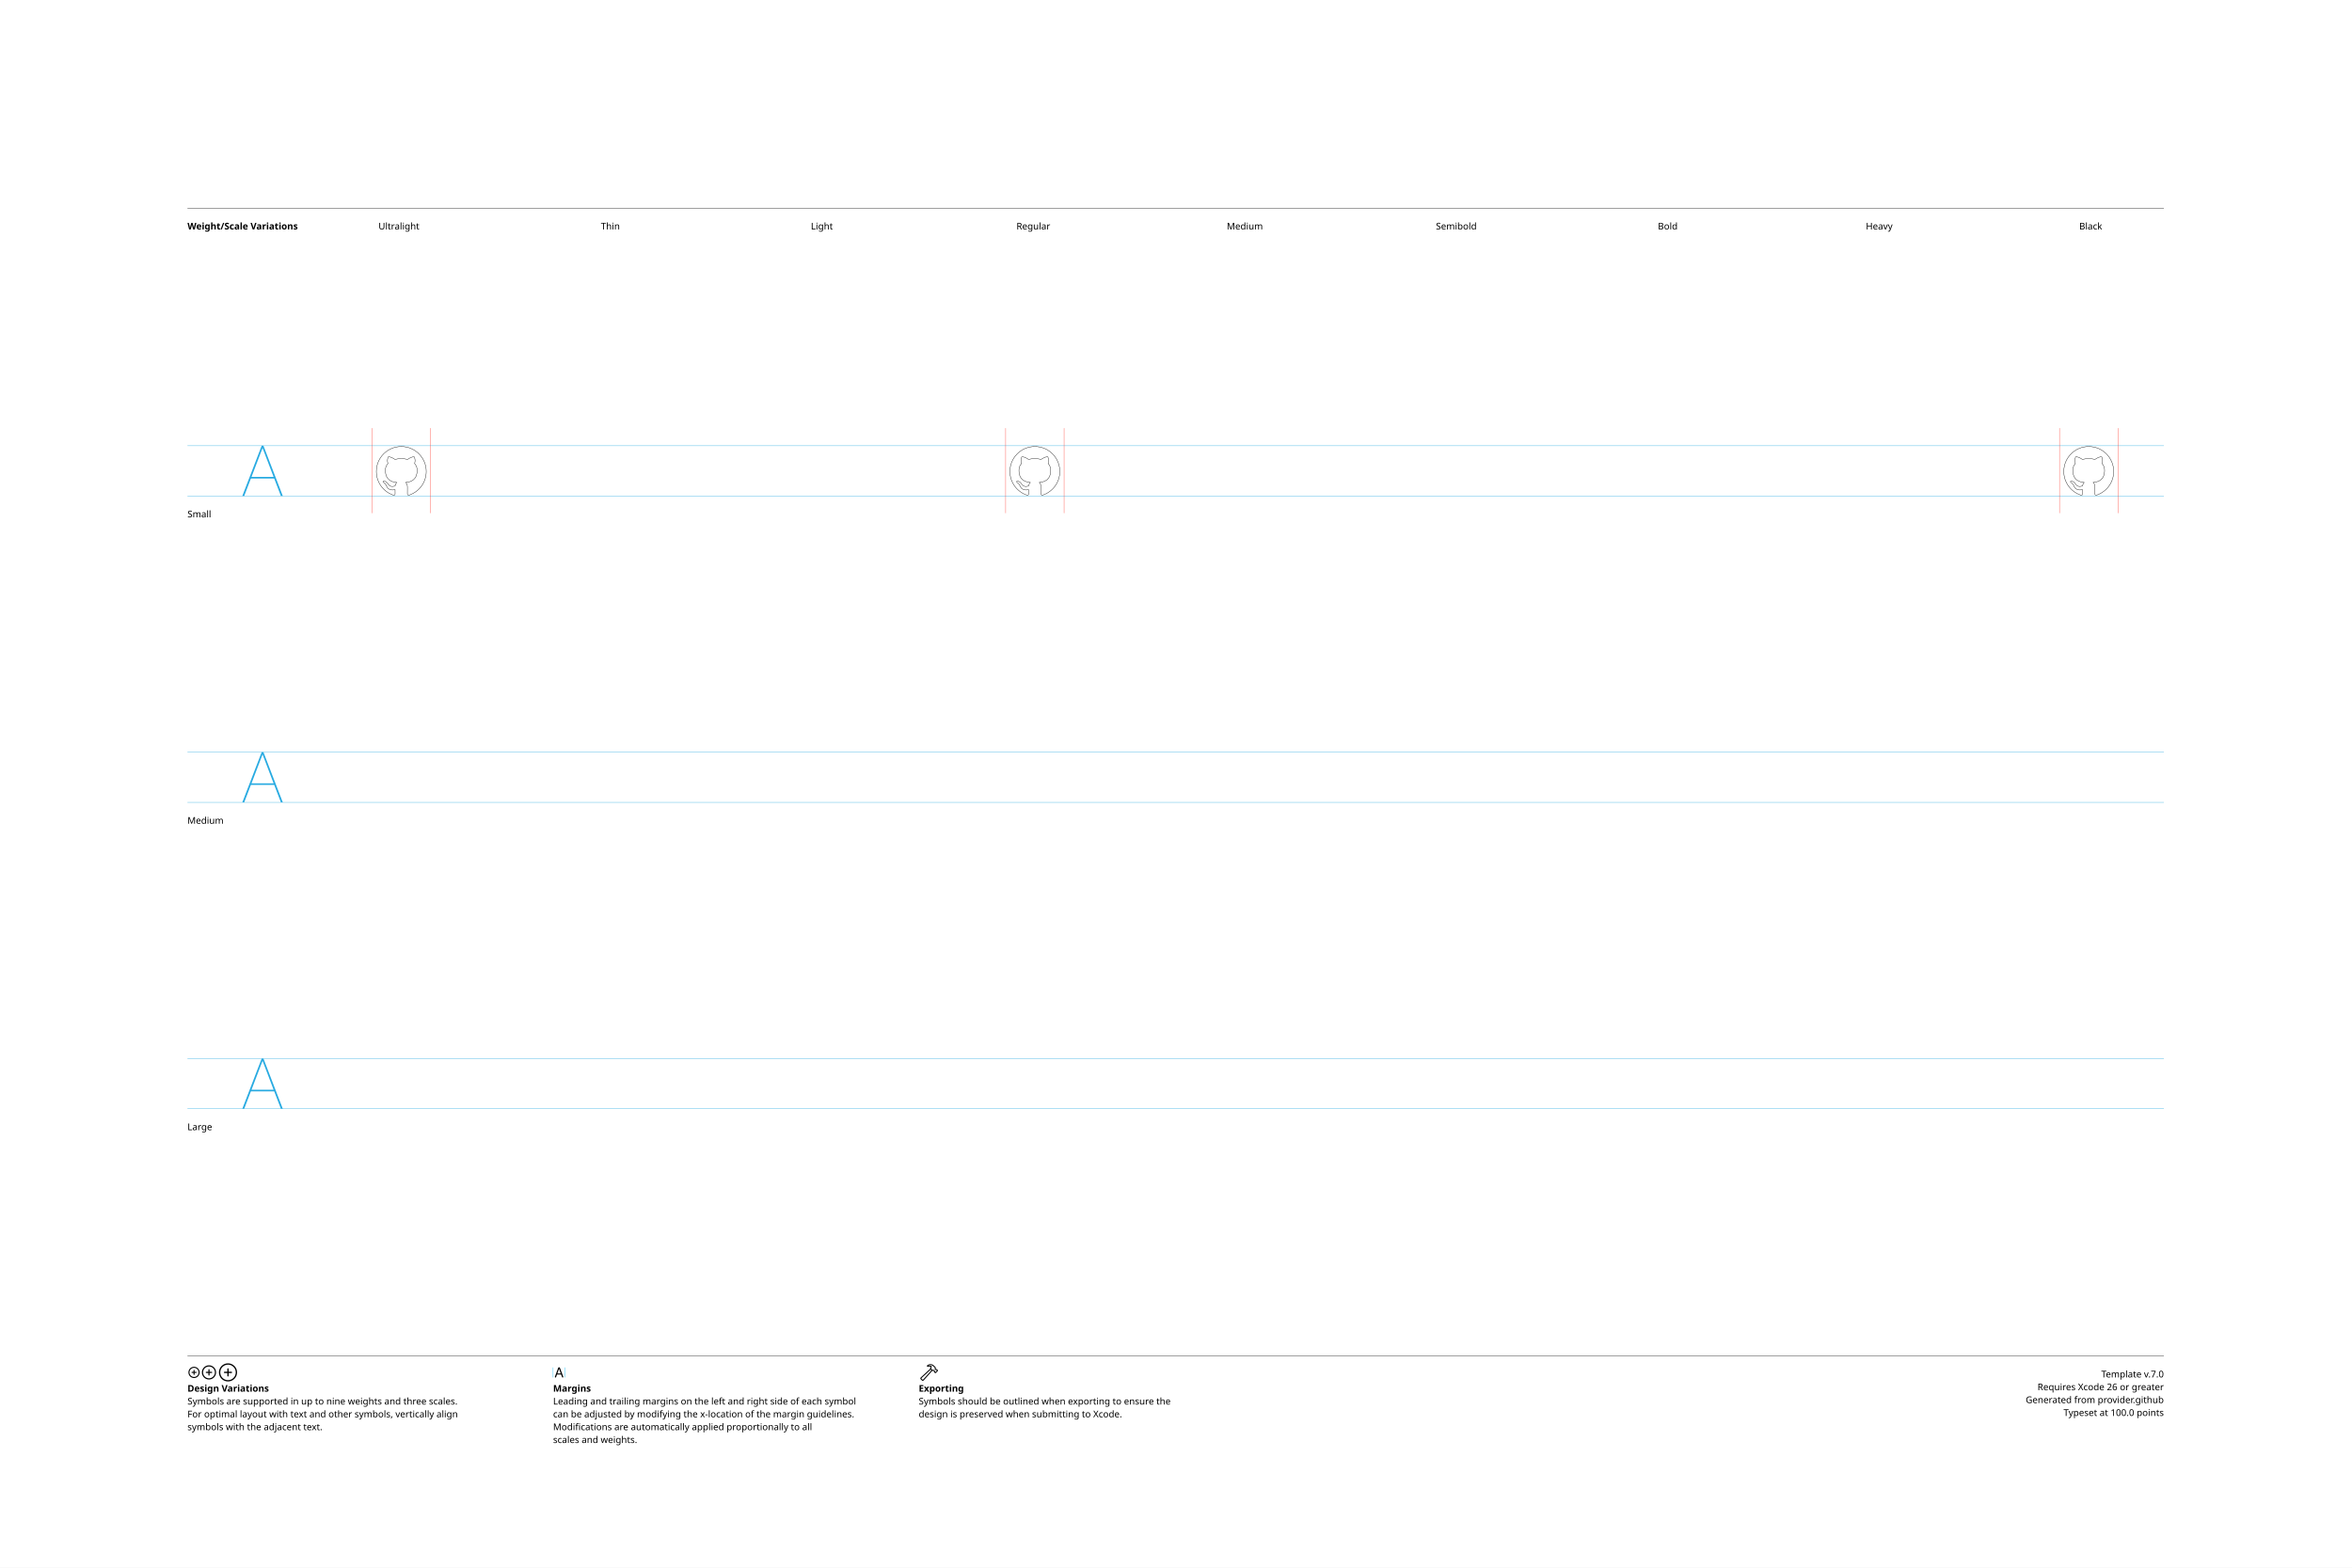
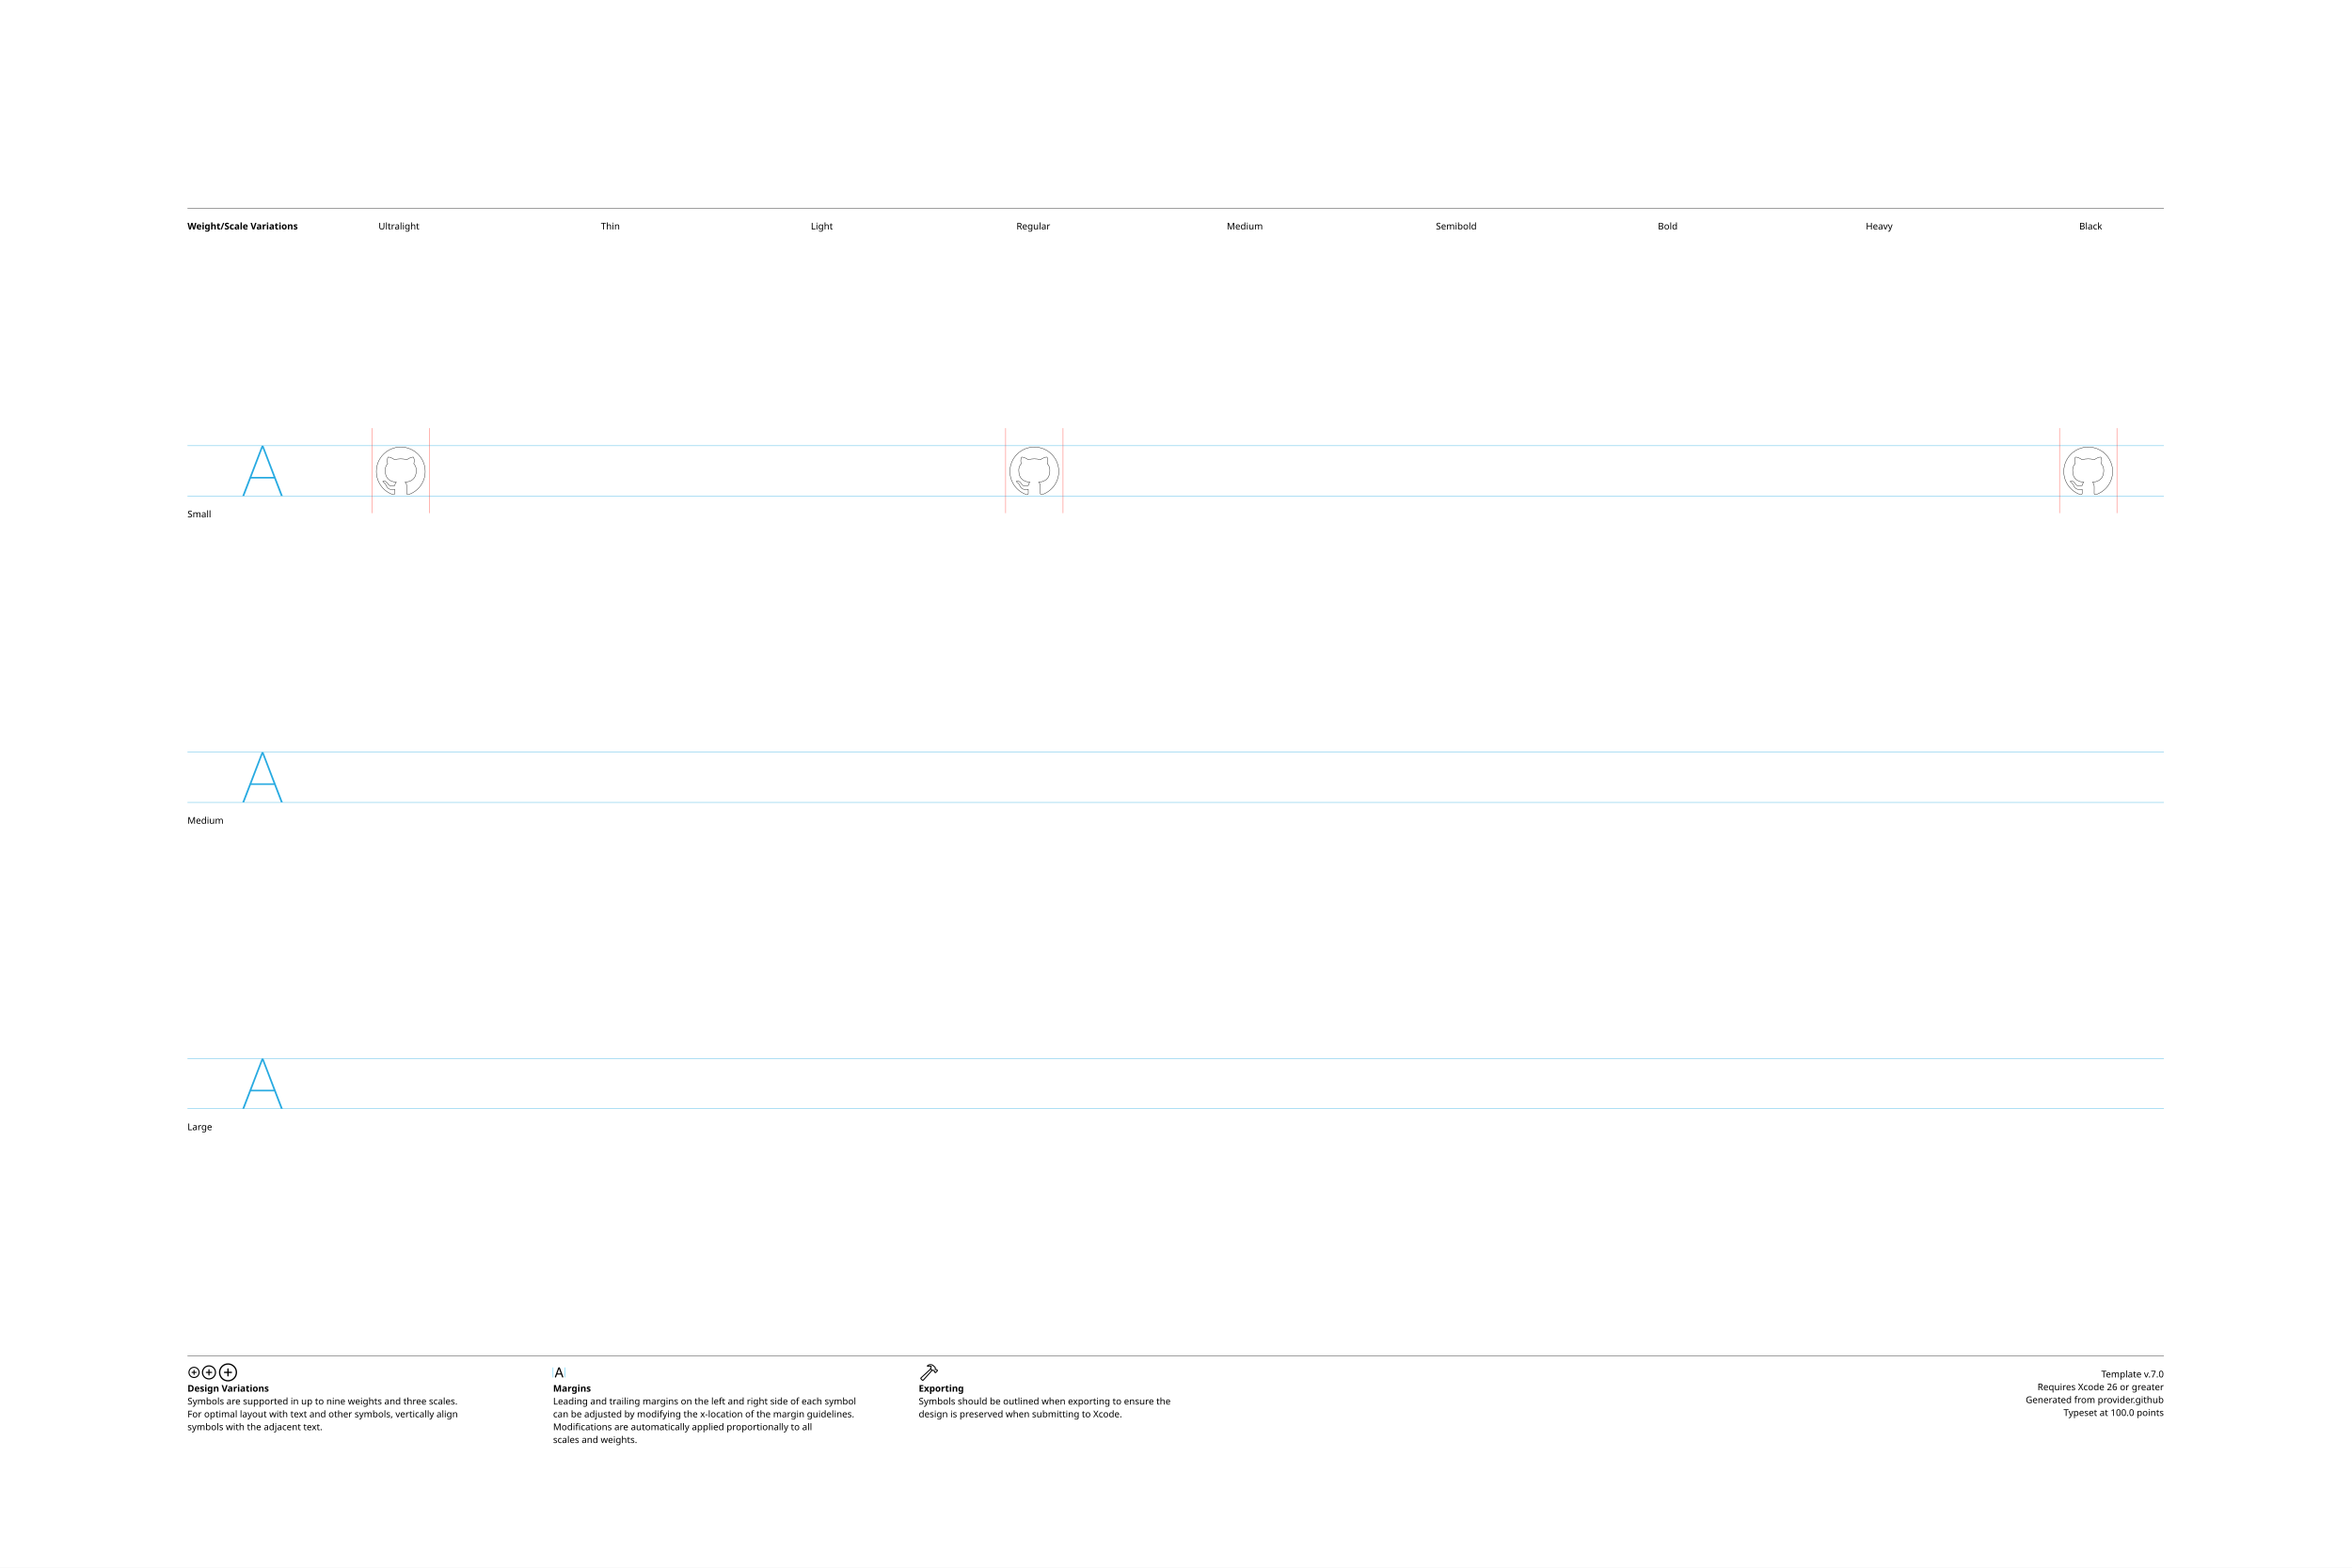
<svg xmlns="http://www.w3.org/2000/svg" version="1.1" viewBox="0 0 3300 2200">
  <style>.defaults {-sfsymbols-variable-value-mode:color;-sfsymbols-draw-reverses-motion-groups:false}

.monochrome-0 {-sfsymbols-motion-group:0}

.multicolor-0:tintColor {-sfsymbols-motion-group:0}

.hierarchical-0:primary {-sfsymbols-motion-group:0}

.SFSymbolsPreviewWireframe {fill:none;opacity:1.0;stroke:black;stroke-width:0.5}
</style>
  <g id="Notes">
    <rect height="2200" id="artboard" style="fill:white;opacity:1" width="3300" x="0" y="0" />
    <line style="fill:none;stroke:black;opacity:1;stroke-width:0.5;" x1="263" x2="3036" y1="292" y2="292" />
    <text style="stroke:none;fill:black;font-family:sans-serif;font-size:13;font-weight:bold;" transform="matrix(1 0 0 1 263 322)">Weight/Scale Variations</text>
    <text style="stroke:none;fill:black;font-family:sans-serif;font-size:13;text-anchor:middle;" transform="matrix(1 0 0 1 559.711 322)">Ultralight</text>
    <text style="stroke:none;fill:black;font-family:sans-serif;font-size:13;text-anchor:middle;" transform="matrix(1 0 0 1 856.422 322)">Thin</text>
    <text style="stroke:none;fill:black;font-family:sans-serif;font-size:13;text-anchor:middle;" transform="matrix(1 0 0 1 1153.13 322)">Light</text>
    <text style="stroke:none;fill:black;font-family:sans-serif;font-size:13;text-anchor:middle;" transform="matrix(1 0 0 1 1449.84 322)">Regular</text>
    <text style="stroke:none;fill:black;font-family:sans-serif;font-size:13;text-anchor:middle;" transform="matrix(1 0 0 1 1746.56 322)">Medium</text>
    <text style="stroke:none;fill:black;font-family:sans-serif;font-size:13;text-anchor:middle;" transform="matrix(1 0 0 1 2043.27 322)">Semibold</text>
    <text style="stroke:none;fill:black;font-family:sans-serif;font-size:13;text-anchor:middle;" transform="matrix(1 0 0 1 2339.98 322)">Bold</text>
    <text style="stroke:none;fill:black;font-family:sans-serif;font-size:13;text-anchor:middle;" transform="matrix(1 0 0 1 2636.69 322)">Heavy</text>
    <text style="stroke:none;fill:black;font-family:sans-serif;font-size:13;text-anchor:middle;" transform="matrix(1 0 0 1 2933.4 322)">Black</text>
    <line style="fill:none;stroke:black;opacity:1;stroke-width:0.5;" x1="263" x2="3036" y1="1903" y2="1903" />
    <g transform="matrix(0.2 0 0 0.2 263 1933)">
      <path d="m46.24 4.15c21.777 0 39.453-17.627 39.453-39.404s-17.676-39.404-39.453-39.404c-21.729 0-39.404 17.627-39.404 39.404s17.676 39.404 39.404 39.404Zm0-7.422c-17.676 0-31.934-14.307-31.934-31.982s14.258-31.982 31.934-31.982 31.982 14.307 31.982 31.982-14.307 31.982-31.982 31.982Zm3.613-17.773v-28.467c0-2.246-1.465-3.76-3.711-3.76-2.148 0-3.613 1.514-3.613 3.76v28.467c0 2.197 1.465 3.711 3.613 3.711 2.246 0 3.711-1.514 3.711-3.711Zm-17.822-10.596h28.418c2.197 0 3.711-1.465 3.711-3.613 0-2.197-1.514-3.711-3.711-3.711h-28.418c-2.246 0-3.76 1.514-3.76 3.711 0 2.148 1.514 3.613 3.76 3.613Z" />
    </g>
    <g transform="matrix(0.2 0 0 0.2 281.506 1933)">
      <path d="m58.545 14.551c27.49 0 49.805-22.314 49.805-49.805s-22.314-49.805-49.805-49.805-49.805 22.314-49.805 49.805 22.314 49.805 49.805 49.805Zm0-8.301c-22.949 0-41.504-18.555-41.504-41.504s18.555-41.504 41.504-41.504 41.504 18.555 41.504 41.504-18.555 41.504-41.504 41.504Zm4.053-23.096v-36.914c0-2.49-1.709-4.199-4.15-4.199-2.393 0-4.053 1.709-4.053 4.199v36.914c0 2.441 1.66 4.15 4.053 4.15 2.441 0 4.15-1.66 4.15-4.15Zm-22.559-14.404h36.963c2.441 0 4.15-1.611 4.15-4.004 0-2.441-1.709-4.15-4.15-4.15h-36.963c-2.49 0-4.15 1.709-4.15 4.15 0 2.393 1.66 4.004 4.15 4.004Z" />
    </g>
    <g transform="matrix(0.2 0 0 0.2 304.924 1933)">
      <path d="m74.853 28.32c35.107 0 63.623-28.467 63.623-63.574s-28.516-63.623-63.623-63.623-63.574 28.516-63.574 63.623 28.467 63.574 63.574 63.574Zm0-9.082c-30.127 0-54.492-24.365-54.492-54.492s24.365-54.492 54.492-54.492 54.492 24.365 54.492 54.492-24.365 54.492-54.492 54.492Zm4.443-30.322v-48.486c0-2.734-1.855-4.639-4.541-4.639-2.588 0-4.443 1.904-4.443 4.639v48.486c0 2.686 1.855 4.59 4.443 4.59 2.686 0 4.541-1.855 4.541-4.59Zm-28.711-19.775h48.486c2.686 0 4.59-1.807 4.59-4.395 0-2.734-1.855-4.59-4.59-4.59h-48.486c-2.734 0-4.59 1.855-4.59 4.59 0 2.588 1.855 4.395 4.59 4.395Z" />
    </g>
    <text style="stroke:none;fill:black;font-family:sans-serif;font-size:13;font-weight:bold;" transform="matrix(1 0 0 1 263 1953)">Design Variations</text>
    <text style="stroke:none;fill:black;font-family:sans-serif;font-size:13;" transform="matrix(1 0 0 1 263 1971)">Symbols are supported in up to nine weights and three scales.</text>
    <text style="stroke:none;fill:black;font-family:sans-serif;font-size:13;" transform="matrix(1 0 0 1 263 1989)">For optimal layout with text and other symbols, vertically align</text>
    <text style="stroke:none;fill:black;font-family:sans-serif;font-size:13;" transform="matrix(1 0 0 1 263 2007)">symbols with the adjacent text.</text>
    <line style="fill:none;stroke:#00AEEF;stroke-width:0.5;opacity:1.0;" x1="776" x2="776" y1="1919" y2="1933" />
    <g transform="matrix(0.2 0 0 0.2 776 1933)">
      <path d="m16.553 0.781c2.588 0 3.857-0.977 4.785-3.711l20.557-57.52h0.244l20.605 57.52c0.928 2.734 2.197 3.711 4.736 3.711 2.588 0 4.248-1.562 4.248-4.004 0-0.83-0.146-1.611-0.537-2.637l-22.9-60.986c-1.123-2.979-3.125-4.492-6.25-4.492-3.027 0-5.078 1.465-6.152 4.443l-22.9 61.084c-0.391 1.025-0.537 1.807-0.537 2.637 0 2.441 1.562 3.955 4.102 3.955Zm10.205-20.947h30.664c2.002 0 3.662-1.66 3.662-3.662 0-2.051-1.66-3.662-3.662-3.662h-30.664c-2.002 0-3.662 1.611-3.662 3.662 0 2.002 1.66 3.662 3.662 3.662Z" />
    </g>
    <line style="fill:none;stroke:#00AEEF;stroke-width:0.5;opacity:1.0;" x1="792.836" x2="792.836" y1="1919" y2="1933" />
    <text style="stroke:none;fill:black;font-family:sans-serif;font-size:13;font-weight:bold;" transform="matrix(1 0 0 1 776 1953)">Margins</text>
    <text style="stroke:none;fill:black;font-family:sans-serif;font-size:13;" transform="matrix(1 0 0 1 776 1971)">Leading and trailing margins on the left and right side of each symbol</text>
    <text style="stroke:none;fill:black;font-family:sans-serif;font-size:13;" transform="matrix(1 0 0 1 776 1989)">can be adjusted by modifying the x-location of the margin guidelines.</text>
    <text style="stroke:none;fill:black;font-family:sans-serif;font-size:13;" transform="matrix(1 0 0 1 776 2007)">Modifications are automatically applied proportionally to all</text>
    <text style="stroke:none;fill:black;font-family:sans-serif;font-size:13;" transform="matrix(1 0 0 1 776 2025)">scales and weights.</text>
    <g transform="matrix(0.2 0 0 0.2 1289 1933)">
      <path d="m14.209 13.135 7.861 7.861c4.297 4.395 9.326 4.102 13.867-1.025l60.693-68.213-4.883-4.883-60.254 67.676c-1.807 1.953-3.467 2.441-5.811 0.098l-5.176-5.127c-2.295-2.295-1.807-3.955 0.195-5.811l67.481-62.158-4.883-4.834-68.066 62.598c-4.98 4.59-5.322 9.473-1.025 13.818Zm44.873-97.461c-2.051 2.002-2.246 4.883-1.074 6.787 1.123 1.807 3.467 3.027 6.592 2.246 5.859-1.66 12.598-2.393 18.896 0.928l-2.686 7.129c-1.611 4.004-0.732 6.885 1.709 9.424l10.254 10.303c2.344 2.393 4.541 2.441 7.08 1.953l4.443-0.732 2.588 2.539-0.195 2.246c-0.098 2.295 0.537 4.297 2.783 6.494l3.369 3.32c2.295 2.295 5.518 2.49 7.812 0.195l12.988-13.037c2.295-2.344 2.148-5.371-0.195-7.666l-3.418-3.418c-2.197-2.197-4.053-3.027-6.348-2.881l-2.344 0.244-2.441-2.441 1.025-4.688c0.635-2.734-0.244-4.98-2.881-7.617l-11.279-11.182c-12.94-12.842-35.596-11.035-46.68-0.146Zm7.08 2.051c8.789-6.396 25.977-5.664 33.691 1.953l12.305 12.207c1.025 1.025 1.221 1.807 0.928 3.32l-1.465 6.641 6.738 6.689 4.395-0.244c1.123-0.049 1.514 0.049 2.344 0.879l2.539 2.49-10.84 10.84-2.49-2.49c-0.83-0.879-0.977-1.221-0.928-2.393l0.293-4.346-6.689-6.738-6.836 1.172c-1.416 0.293-2.051 0.195-3.174-0.879l-8.936-8.887c-1.074-1.025-1.172-1.709-0.488-3.369l4.59-11.475c-6.104-6.348-17.041-7.52-25.586-4.59-0.684 0.244-0.928-0.391-0.391-0.781Z" />
    </g>
    <text style="stroke:none;fill:black;font-family:sans-serif;font-size:13;font-weight:bold;" transform="matrix(1 0 0 1 1289 1953)">Exporting</text>
    <text style="stroke:none;fill:black;font-family:sans-serif;font-size:13;" transform="matrix(1 0 0 1 1289 1971)">Symbols should be outlined when exporting to ensure the</text>
    <text style="stroke:none;fill:black;font-family:sans-serif;font-size:13;" transform="matrix(1 0 0 1 1289 1989)">design is preserved when submitting to Xcode.</text>
    <text id="template-version" style="stroke:none;fill:black;font-family:sans-serif;font-size:13;text-anchor:end;" transform="matrix(1 0 0 1 3036 1933)">Template v.7.0</text>
    <text style="stroke:none;fill:black;font-family:sans-serif;font-size:13;text-anchor:end;" transform="matrix(1 0 0 1 3036 1951)">Requires Xcode 26 or greater</text>
    <text id="descriptive-name" style="stroke:none;fill:black;font-family:sans-serif;font-size:13;text-anchor:end;" transform="matrix(1 0 0 1 3036 1969)">Generated from provider.github</text>
    <text style="stroke:none;fill:black;font-family:sans-serif;font-size:13;text-anchor:end;" transform="matrix(1 0 0 1 3036 1987)">Typeset at 100.0 points</text>
    <text style="stroke:none;fill:black;font-family:sans-serif;font-size:13;" transform="matrix(1 0 0 1 263 726)">Small</text>
    <text style="stroke:none;fill:black;font-family:sans-serif;font-size:13;" transform="matrix(1 0 0 1 263 1156)">Medium</text>
    <text style="stroke:none;fill:black;font-family:sans-serif;font-size:13;" transform="matrix(1 0 0 1 263 1586)">Large</text>
  </g>
  <g id="Guides">
    <g id="H-reference" style="fill:#27AAE1;stroke:none;" transform="matrix(1 0 0 1 339 696)">
      <path d="M0.994 0L3.638 0L29.328-67.132L30.03-67.132L30.03-70.459L28.123-70.459ZM11.688-24.48L46.981-24.48L46.231-26.729L12.438-26.729ZM55.12 0L57.764 0L30.638-70.459L29.433-70.459L29.433-67.132Z" />
    </g>
    <line id="Baseline-S" style="fill:none;stroke:#27AAE1;opacity:1;stroke-width:0.5;" x1="263" x2="3036" y1="696" y2="696" />
    <line id="Capline-S" style="fill:none;stroke:#27AAE1;opacity:1;stroke-width:0.5;" x1="263" x2="3036" y1="625.541" y2="625.541" />
    <g id="H-reference" style="fill:#27AAE1;stroke:none;" transform="matrix(1 0 0 1 339 1126)">
      <path d="M0.994 0L3.638 0L29.328-67.132L30.03-67.132L30.03-70.459L28.123-70.459ZM11.688-24.48L46.981-24.48L46.231-26.729L12.438-26.729ZM55.12 0L57.764 0L30.638-70.459L29.433-70.459L29.433-67.132Z" />
    </g>
    <line id="Baseline-M" style="fill:none;stroke:#27AAE1;opacity:1;stroke-width:0.5;" x1="263" x2="3036" y1="1126" y2="1126" />
    <line id="Capline-M" style="fill:none;stroke:#27AAE1;opacity:1;stroke-width:0.5;" x1="263" x2="3036" y1="1055.54" y2="1055.54" />
    <g id="H-reference" style="fill:#27AAE1;stroke:none;" transform="matrix(1 0 0 1 339 1556)">
      <path d="M0.994 0L3.638 0L29.328-67.132L30.03-67.132L30.03-70.459L28.123-70.459ZM11.688-24.48L46.981-24.48L46.231-26.729L12.438-26.729ZM55.12 0L57.764 0L30.638-70.459L29.433-70.459L29.433-67.132Z" />
    </g>
    <line id="Baseline-L" style="fill:none;stroke:#27AAE1;opacity:1;stroke-width:0.5;" x1="263" x2="3036" y1="1556" y2="1556" />
    <line id="Capline-L" style="fill:none;stroke:#27AAE1;opacity:1;stroke-width:0.5;" x1="263" x2="3036" y1="1485.54" y2="1485.54" />
    <line id="left-margin-Ultralight-S" style="fill:none;stroke:#FF3B30;stroke-width:0.5;opacity:1.0;" x1="522.047" x2="522.047" y1="600.785" y2="720.121" />
-     <line id="right-margin-Ultralight-S" style="fill:none;stroke:#FF3B30;stroke-width:0.5;opacity:1.0;" x1="604.047" x2="604.047" y1="600.785" y2="720.121" />
+     <line id="right-margin-Ultralight-S" style="fill:none;stroke:#FF3B30;stroke-width:0.5;opacity:1.0;" x1="602.577" x2="602.577" y1="600.785" y2="720.121" />
    <line id="left-margin-Regular-S" style="fill:none;stroke:#FF3B30;stroke-width:0.5;opacity:1.0;" x1="1410.980" x2="1410.980" y1="600.785" y2="720.121" />
-     <line id="right-margin-Regular-S" style="fill:none;stroke:#FF3B30;stroke-width:0.5;opacity:1.0;" x1="1492.980" x2="1492.980" y1="600.785" y2="720.121" />
+     <line id="right-margin-Regular-S" style="fill:none;stroke:#FF3B30;stroke-width:0.5;opacity:1.0;" x1="1491.510" x2="1491.510" y1="600.785" y2="720.121" />
    <line id="left-margin-Black-S" style="fill:none;stroke:#FF3B30;stroke-width:0.5;opacity:1.0;" x1="2889.630" x2="2889.630" y1="600.785" y2="720.121" />
-     <line id="right-margin-Black-S" style="fill:none;stroke:#FF3B30;stroke-width:0.5;opacity:1.0;" x1="2971.630" x2="2971.630" y1="600.785" y2="720.121" />
+     <line id="right-margin-Black-S" style="fill:none;stroke:#FF3B30;stroke-width:0.5;opacity:1.0;" x1="2970.160" x2="2970.160" y1="600.785" y2="720.121" />
  </g>
  <g id="Symbols">
    <g id="Ultralight-S" transform="matrix(1 0 0 1 522.047 696)">
-       <path class="monochrome-0 multicolor-0:tintColor hierarchical-0:primary SFSymbolsPreviewWireframe" d="M41 -69.363C21.662 -69.363 6 -53.692 6 -34.363C6 -18.896 16.028 -5.78 29.931 -1.157C30.151 -1.115 30.353 -1.096 30.538 -1.096C31.832 -1.096 32.323 -2.026 32.323 -2.84C32.323 -3.671 32.294 -5.873 32.279 -8.79C30.972 -8.506 29.803 -8.383 28.759 -8.383C22.029 -8.383 20.49 -13.485 20.49 -13.485C18.898 -17.525 16.596 -18.604 16.596 -18.604C15.591 -19.292 15.248 -19.757 15.248 -20.072C15.248 -20.712 16.665 -20.73 16.826 -20.73C16.836 -20.73 16.841 -20.73 16.841 -20.73C20.356 -20.485 22.202 -17.125 22.202 -17.125C23.946 -14.135 26.299 -13.298 28.385 -13.298C30.032 -13.298 31.513 -13.819 32.396 -14.214C32.711 -16.478 33.612 -18.021 34.612 -18.896C26.839 -19.771 18.67 -22.781 18.67 -36.192C18.67 -40.012 20.026 -43.133 22.272 -45.583C22.042 -46.099 21.543 -47.528 21.543 -49.589C21.543 -51.055 21.796 -52.842 22.578 -54.847C22.578 -54.847 22.83 -54.927 23.355 -54.927C24.621 -54.927 27.472 -54.458 32.203 -51.259C35.003 -52.038 37.978 -52.423 40.953 -52.44C43.928 -52.423 46.903 -52.038 49.703 -51.259C54.403 -54.458 57.245 -54.927 58.508 -54.927C59.032 -54.927 59.284 -54.847 59.284 -54.847C60.072 -52.829 60.323 -51.033 60.323 -49.561C60.323 -47.516 59.838 -46.097 59.634 -45.583C61.866 -43.133 63.222 -40.012 63.222 -36.192C63.222 -22.746 55.041 -19.785 47.253 -18.925C48.478 -17.875 49.616 -15.728 49.616 -12.45C49.616 -7.766 49.572 -4.003 49.572 -2.866C49.572 -2.067 50.035 -1.136 51.334 -1.136C51.529 -1.136 51.744 -1.157 51.978 -1.203C65.981 -5.794 76 -18.919 76 -34.363C76 -53.692 60.329 -69.363 41 -69.363Z" />
+       <path class="monochrome-0 multicolor-0:tintColor hierarchical-0:primary SFSymbolsPreviewWireframe" d="M40.265 -68.646C21.333 -68.646 6 -53.304 6 -34.381C6 -19.239 15.817 -6.398 29.428 -1.873C29.644 -1.831 29.842 -1.813 30.023 -1.813C31.29 -1.813 31.77 -2.723 31.77 -3.52C31.77 -4.334 31.742 -6.489 31.727 -9.345C30.448 -9.067 29.303 -8.947 28.281 -8.947C21.692 -8.947 20.186 -13.942 20.186 -13.942C18.627 -17.897 16.373 -18.953 16.373 -18.953C15.39 -19.627 15.054 -20.082 15.054 -20.39C15.054 -21.017 16.441 -21.034 16.599 -21.034C16.608 -21.034 16.613 -21.034 16.613 -21.034C20.055 -20.795 21.862 -17.505 21.862 -17.505C23.569 -14.578 25.873 -13.759 27.915 -13.759C29.527 -13.759 30.977 -14.269 31.842 -14.655C32.15 -16.872 33.032 -18.382 34.011 -19.239C26.401 -20.096 18.404 -23.042 18.404 -36.172C18.404 -39.912 19.731 -42.967 21.93 -45.366C21.705 -45.871 21.217 -47.27 21.217 -49.287C21.217 -50.723 21.464 -52.472 22.23 -54.435C22.23 -54.435 22.477 -54.513 22.991 -54.513C24.23 -54.513 27.021 -54.054 31.653 -50.922C34.394 -51.685 37.306 -52.062 40.219 -52.079C43.132 -52.062 46.044 -51.685 48.785 -50.922C53.387 -54.054 56.169 -54.513 57.405 -54.513C57.918 -54.513 58.165 -54.435 58.165 -54.435C58.936 -52.459 59.182 -50.701 59.182 -49.26C59.182 -47.258 58.707 -45.869 58.508 -45.366C60.693 -42.967 62.02 -39.912 62.02 -36.172C62.02 -23.008 54.011 -20.109 46.387 -19.267C47.586 -18.239 48.7 -16.138 48.7 -12.928C48.7 -8.343 48.657 -4.659 48.657 -3.546C48.657 -2.763 49.11 -1.852 50.382 -1.852C50.573 -1.852 50.783 -1.873 51.012 -1.918C64.721 -6.412 74.53 -19.262 74.53 -34.381C74.53 -53.304 59.188 -68.646 40.265 -68.646Z" />
    </g>
    <g id="Regular-S" transform="matrix(1 0 0 1 1410.98 696)">
-       <path class="monochrome-0 multicolor-0:tintColor hierarchical-0:primary SFSymbolsPreviewWireframe" d="M41 -69.363C21.662 -69.363 6 -53.692 6 -34.363C6 -18.896 16.028 -5.78 29.931 -1.157C30.151 -1.115 30.353 -1.096 30.538 -1.096C31.832 -1.096 32.323 -2.026 32.323 -2.84C32.323 -3.671 32.294 -5.873 32.279 -8.79C30.972 -8.506 29.803 -8.383 28.759 -8.383C22.029 -8.383 20.49 -13.485 20.49 -13.485C18.898 -17.525 16.596 -18.604 16.596 -18.604C15.591 -19.292 15.248 -19.757 15.248 -20.072C15.248 -20.712 16.665 -20.73 16.826 -20.73C16.836 -20.73 16.841 -20.73 16.841 -20.73C20.356 -20.485 22.202 -17.125 22.202 -17.125C23.946 -14.135 26.299 -13.298 28.385 -13.298C30.032 -13.298 31.513 -13.819 32.396 -14.214C32.711 -16.478 33.612 -18.021 34.612 -18.896C26.839 -19.771 18.67 -22.781 18.67 -36.192C18.67 -40.012 20.026 -43.133 22.272 -45.583C22.042 -46.099 21.543 -47.528 21.543 -49.589C21.543 -51.055 21.796 -52.842 22.578 -54.847C22.578 -54.847 22.83 -54.927 23.355 -54.927C24.621 -54.927 27.472 -54.458 32.203 -51.259C35.003 -52.038 37.978 -52.423 40.953 -52.44C43.928 -52.423 46.903 -52.038 49.703 -51.259C54.403 -54.458 57.245 -54.927 58.508 -54.927C59.032 -54.927 59.284 -54.847 59.284 -54.847C60.072 -52.829 60.323 -51.033 60.323 -49.561C60.323 -47.516 59.838 -46.097 59.634 -45.583C61.866 -43.133 63.222 -40.012 63.222 -36.192C63.222 -22.746 55.041 -19.785 47.253 -18.925C48.478 -17.875 49.616 -15.728 49.616 -12.45C49.616 -7.766 49.572 -4.003 49.572 -2.866C49.572 -2.067 50.035 -1.136 51.334 -1.136C51.529 -1.136 51.744 -1.157 51.978 -1.203C65.981 -5.794 76 -18.919 76 -34.363C76 -53.692 60.329 -69.363 41 -69.363Z" />
+       <path class="monochrome-0 multicolor-0:tintColor hierarchical-0:primary SFSymbolsPreviewWireframe" d="M40.265 -68.646C21.333 -68.646 6 -53.304 6 -34.381C6 -19.239 15.817 -6.398 29.428 -1.873C29.644 -1.831 29.842 -1.813 30.023 -1.813C31.29 -1.813 31.77 -2.723 31.77 -3.52C31.77 -4.334 31.742 -6.489 31.727 -9.345C30.448 -9.067 29.303 -8.947 28.281 -8.947C21.692 -8.947 20.186 -13.942 20.186 -13.942C18.627 -17.897 16.373 -18.953 16.373 -18.953C15.39 -19.627 15.054 -20.082 15.054 -20.39C15.054 -21.017 16.441 -21.034 16.599 -21.034C16.608 -21.034 16.613 -21.034 16.613 -21.034C20.055 -20.795 21.862 -17.505 21.862 -17.505C23.569 -14.578 25.873 -13.759 27.915 -13.759C29.527 -13.759 30.977 -14.269 31.842 -14.655C32.15 -16.872 33.032 -18.382 34.011 -19.239C26.401 -20.096 18.404 -23.042 18.404 -36.172C18.404 -39.912 19.731 -42.967 21.93 -45.366C21.705 -45.871 21.217 -47.27 21.217 -49.287C21.217 -50.723 21.464 -52.472 22.23 -54.435C22.23 -54.435 22.477 -54.513 22.991 -54.513C24.23 -54.513 27.021 -54.054 31.653 -50.922C34.394 -51.685 37.306 -52.062 40.219 -52.079C43.132 -52.062 46.044 -51.685 48.785 -50.922C53.387 -54.054 56.169 -54.513 57.405 -54.513C57.918 -54.513 58.165 -54.435 58.165 -54.435C58.936 -52.459 59.182 -50.701 59.182 -49.26C59.182 -47.258 58.707 -45.869 58.508 -45.366C60.693 -42.967 62.02 -39.912 62.02 -36.172C62.02 -23.008 54.011 -20.109 46.387 -19.267C47.586 -18.239 48.7 -16.138 48.7 -12.928C48.7 -8.343 48.657 -4.659 48.657 -3.546C48.657 -2.763 49.11 -1.852 50.382 -1.852C50.573 -1.852 50.783 -1.873 51.012 -1.918C64.721 -6.412 74.53 -19.262 74.53 -34.381C74.53 -53.304 59.188 -68.646 40.265 -68.646Z" />
    </g>
    <g id="Black-S" transform="matrix(1 0 0 1 2889.63 696)">
-       <path class="monochrome-0 multicolor-0:tintColor hierarchical-0:primary SFSymbolsPreviewWireframe" d="M41 -69.363C21.662 -69.363 6 -53.692 6 -34.363C6 -18.896 16.028 -5.78 29.931 -1.157C30.151 -1.115 30.353 -1.096 30.538 -1.096C31.832 -1.096 32.323 -2.026 32.323 -2.84C32.323 -3.671 32.294 -5.873 32.279 -8.79C30.972 -8.506 29.803 -8.383 28.759 -8.383C22.029 -8.383 20.49 -13.485 20.49 -13.485C18.898 -17.525 16.596 -18.604 16.596 -18.604C15.591 -19.292 15.248 -19.757 15.248 -20.072C15.248 -20.712 16.665 -20.73 16.826 -20.73C16.836 -20.73 16.841 -20.73 16.841 -20.73C20.356 -20.485 22.202 -17.125 22.202 -17.125C23.946 -14.135 26.299 -13.298 28.385 -13.298C30.032 -13.298 31.513 -13.819 32.396 -14.214C32.711 -16.478 33.612 -18.021 34.612 -18.896C26.839 -19.771 18.67 -22.781 18.67 -36.192C18.67 -40.012 20.026 -43.133 22.272 -45.583C22.042 -46.099 21.543 -47.528 21.543 -49.589C21.543 -51.055 21.796 -52.842 22.578 -54.847C22.578 -54.847 22.83 -54.927 23.355 -54.927C24.621 -54.927 27.472 -54.458 32.203 -51.259C35.003 -52.038 37.978 -52.423 40.953 -52.44C43.928 -52.423 46.903 -52.038 49.703 -51.259C54.403 -54.458 57.245 -54.927 58.508 -54.927C59.032 -54.927 59.284 -54.847 59.284 -54.847C60.072 -52.829 60.323 -51.033 60.323 -49.561C60.323 -47.516 59.838 -46.097 59.634 -45.583C61.866 -43.133 63.222 -40.012 63.222 -36.192C63.222 -22.746 55.041 -19.785 47.253 -18.925C48.478 -17.875 49.616 -15.728 49.616 -12.45C49.616 -7.766 49.572 -4.003 49.572 -2.866C49.572 -2.067 50.035 -1.136 51.334 -1.136C51.529 -1.136 51.744 -1.157 51.978 -1.203C65.981 -5.794 76 -18.919 76 -34.363C76 -53.692 60.329 -69.363 41 -69.363Z" />
+       <path class="monochrome-0 multicolor-0:tintColor hierarchical-0:primary SFSymbolsPreviewWireframe" d="M40.265 -68.646C21.333 -68.646 6 -53.304 6 -34.381C6 -19.239 15.817 -6.398 29.428 -1.873C29.644 -1.831 29.842 -1.813 30.023 -1.813C31.29 -1.813 31.77 -2.723 31.77 -3.52C31.77 -4.334 31.742 -6.489 31.727 -9.345C30.448 -9.067 29.303 -8.947 28.281 -8.947C21.692 -8.947 20.186 -13.942 20.186 -13.942C18.627 -17.897 16.373 -18.953 16.373 -18.953C15.39 -19.627 15.054 -20.082 15.054 -20.39C15.054 -21.017 16.441 -21.034 16.599 -21.034C16.608 -21.034 16.613 -21.034 16.613 -21.034C20.055 -20.795 21.862 -17.505 21.862 -17.505C23.569 -14.578 25.873 -13.759 27.915 -13.759C29.527 -13.759 30.977 -14.269 31.842 -14.655C32.15 -16.872 33.032 -18.382 34.011 -19.239C26.401 -20.096 18.404 -23.042 18.404 -36.172C18.404 -39.912 19.731 -42.967 21.93 -45.366C21.705 -45.871 21.217 -47.27 21.217 -49.287C21.217 -50.723 21.464 -52.472 22.23 -54.435C22.23 -54.435 22.477 -54.513 22.991 -54.513C24.23 -54.513 27.021 -54.054 31.653 -50.922C34.394 -51.685 37.306 -52.062 40.219 -52.079C43.132 -52.062 46.044 -51.685 48.785 -50.922C53.387 -54.054 56.169 -54.513 57.405 -54.513C57.918 -54.513 58.165 -54.435 58.165 -54.435C58.936 -52.459 59.182 -50.701 59.182 -49.26C59.182 -47.258 58.707 -45.869 58.508 -45.366C60.693 -42.967 62.02 -39.912 62.02 -36.172C62.02 -23.008 54.011 -20.109 46.387 -19.267C47.586 -18.239 48.7 -16.138 48.7 -12.928C48.7 -8.343 48.657 -4.659 48.657 -3.546C48.657 -2.763 49.11 -1.852 50.382 -1.852C50.573 -1.852 50.783 -1.873 51.012 -1.918C64.721 -6.412 74.53 -19.262 74.53 -34.381C74.53 -53.304 59.188 -68.646 40.265 -68.646Z" />
    </g>
  </g>
</svg>
